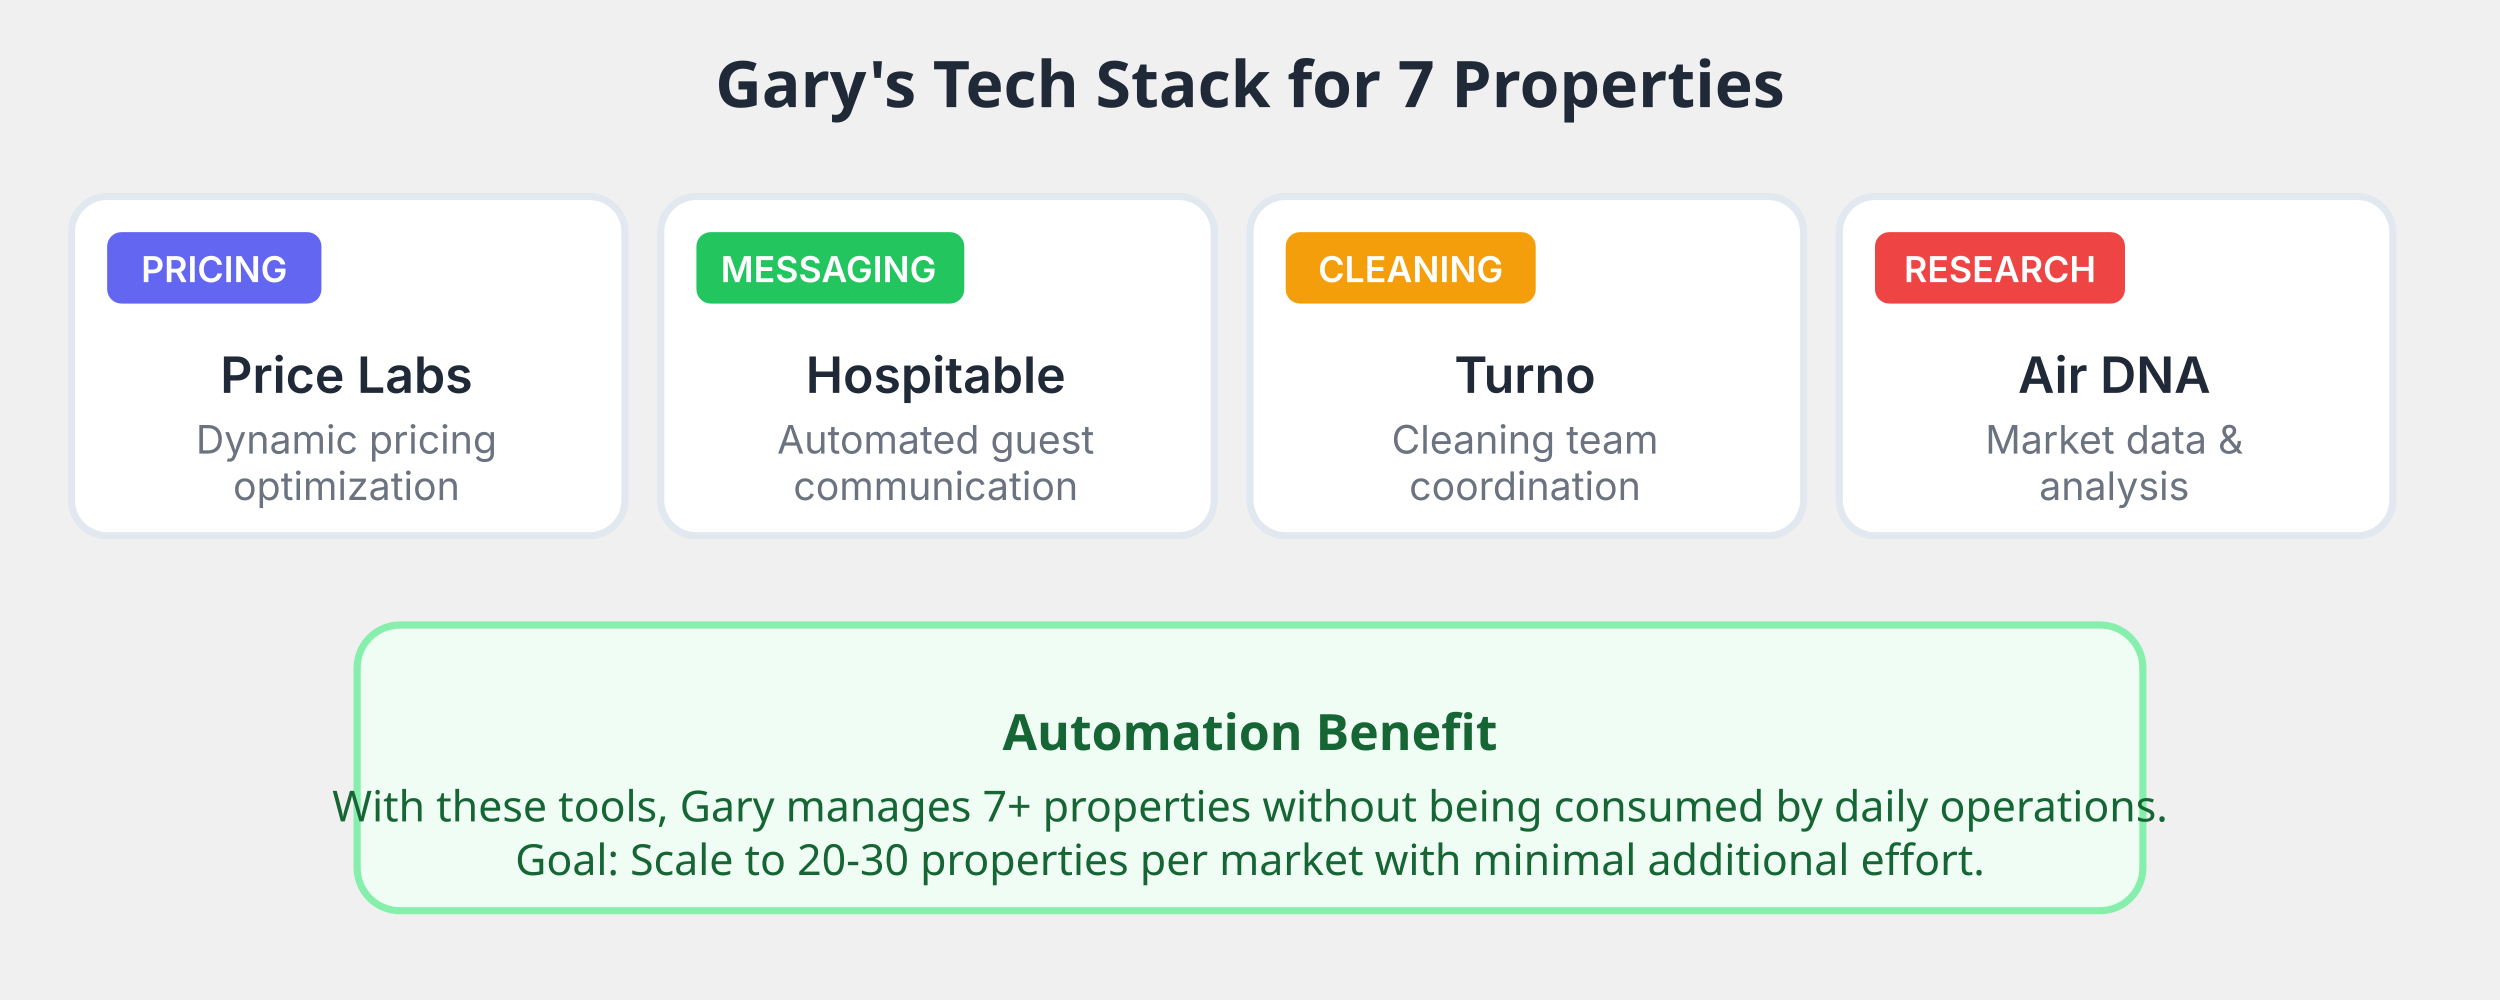
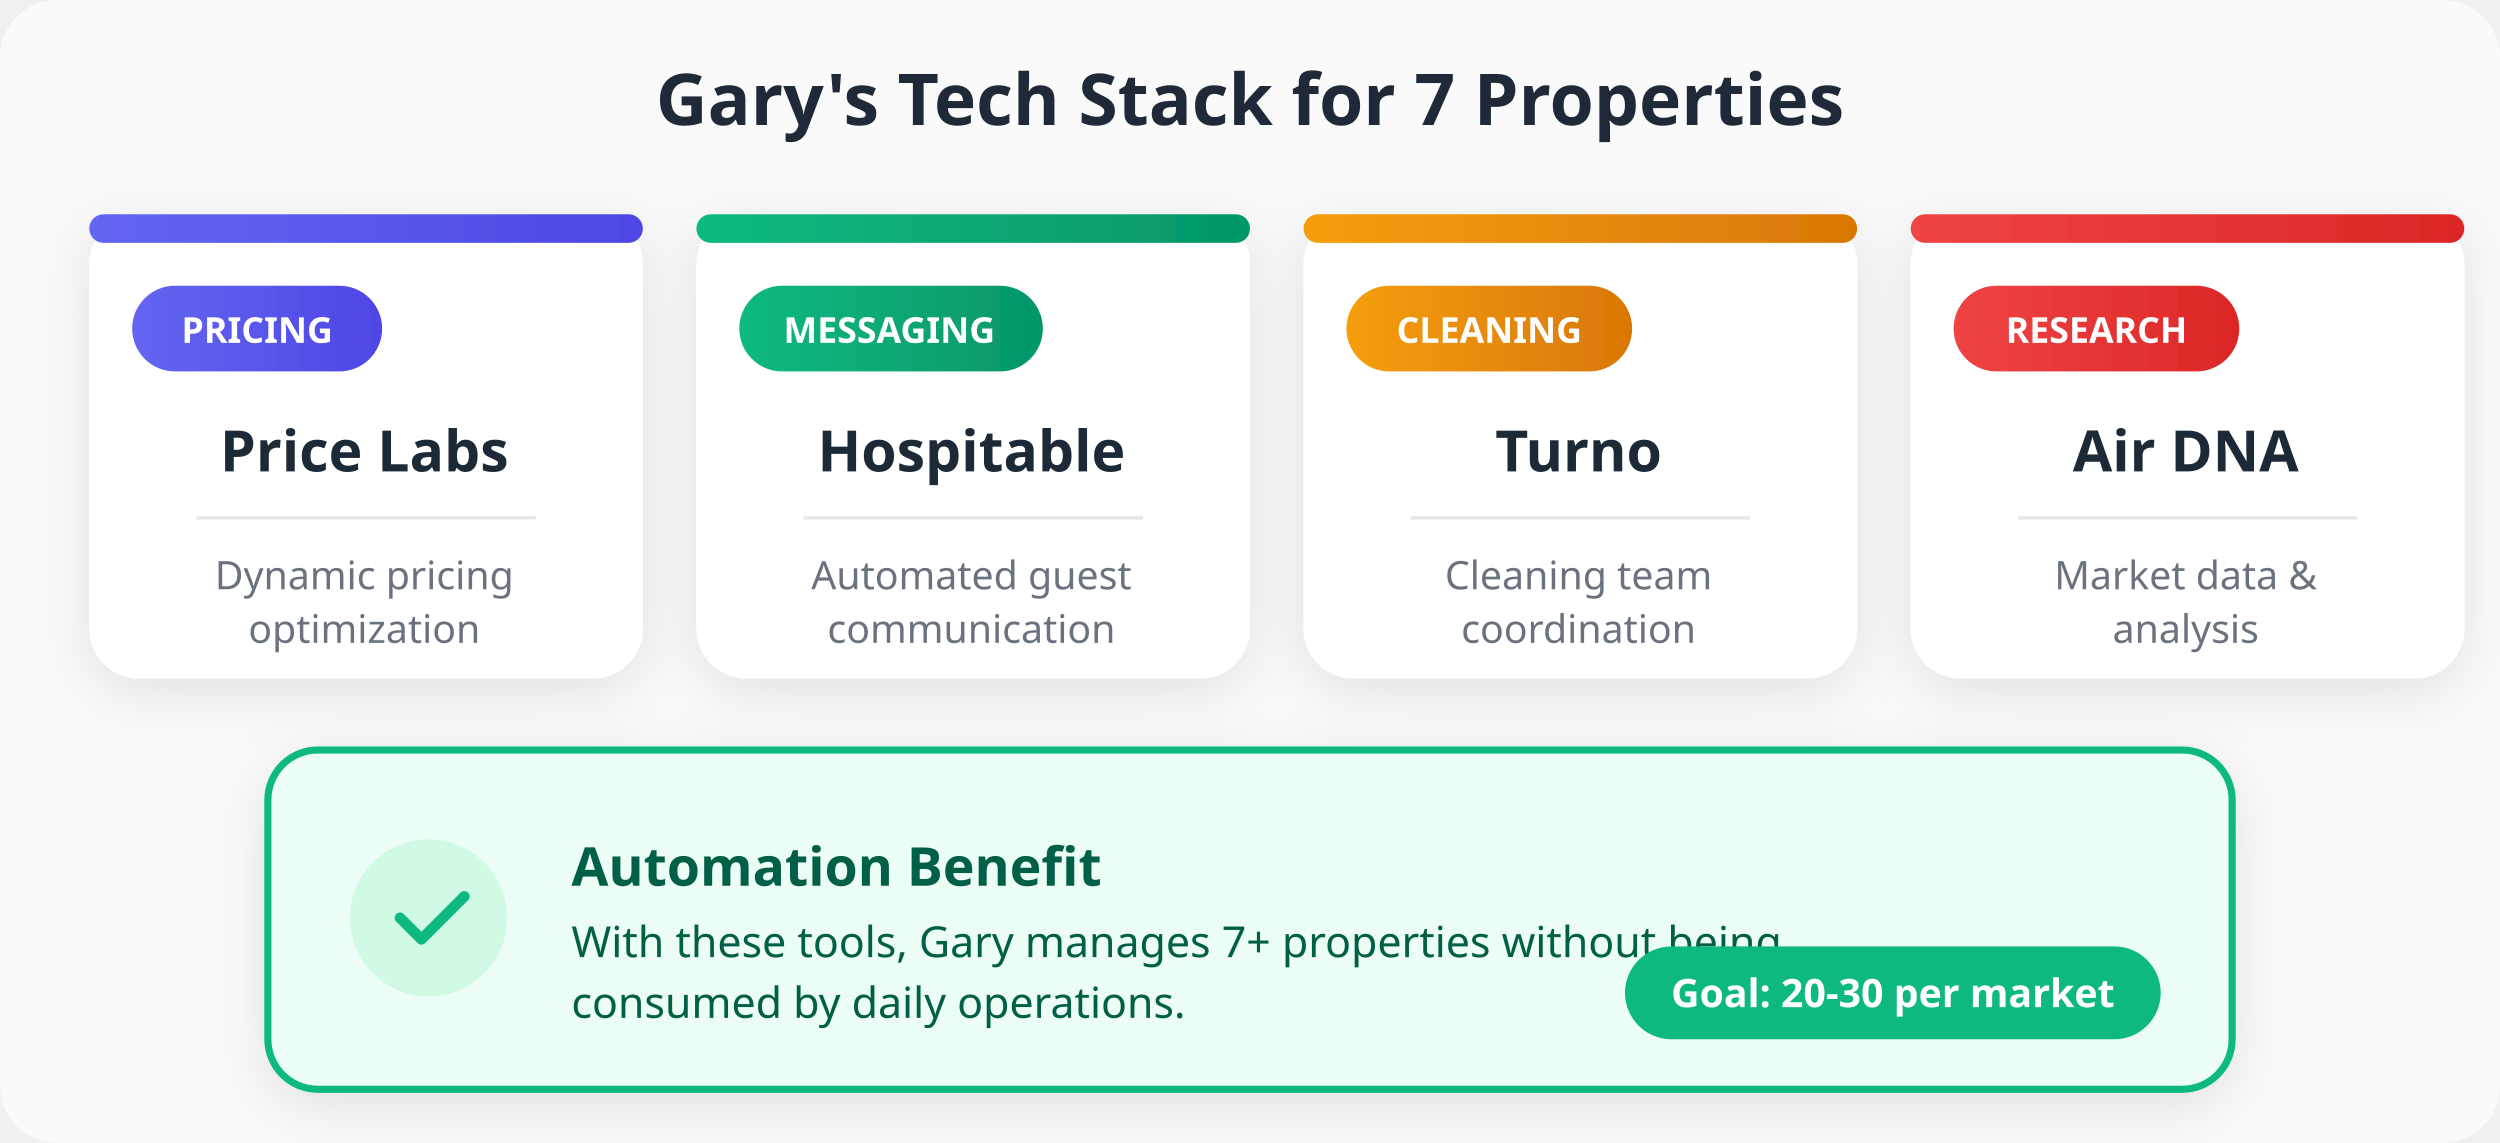
- <svg xmlns="http://www.w3.org/2000/svg" viewBox="0 0 700 280">
-   <style>
-     .tool-card { fill: white; stroke: #e2e8f0; stroke-width: 2; }
-     .tool-name { font-family: system-ui, -apple-system, sans-serif; font-size: 14px; font-weight: 600; fill: #1f2937; }
-     .tool-purpose { font-family: system-ui, -apple-system, sans-serif; font-size: 11px; fill: #6b7280; }
-     .category-label { font-family: system-ui, -apple-system, sans-serif; font-size: 10px; font-weight: 600; fill: white; }
-     .category-bg { rx: 4; }
-   </style>
-   <text x="350" y="30" text-anchor="middle" font-family="system-ui" font-size="18" font-weight="bold" fill="#1f2937">Gary's Tech Stack for 7 Properties</text>
-   <g transform="translate(20, 55)">
-     <rect width="155" height="95" rx="10" class="tool-card" />
-     <rect x="10" y="10" width="60" height="20" fill="#6366f1" class="category-bg" />
-     <text x="40" y="24" text-anchor="middle" class="category-label">PRICING</text>
-     <text x="77" y="55" text-anchor="middle" class="tool-name">Price Labs</text>
-     <text x="77" y="72" text-anchor="middle" class="tool-purpose">Dynamic pricing</text>
-     <text x="77" y="85" text-anchor="middle" class="tool-purpose">optimization</text>
+ <svg xmlns="http://www.w3.org/2000/svg" viewBox="0 0 700 320">
+   <defs>
+     <filter id="shadow" x="-20%" y="-20%" width="140%" height="140%">
+       <feDropShadow dx="0" dy="4" stdDeviation="8" flood-color="#000" flood-opacity="0.1" />
+     </filter>
+     <linearGradient id="pricingGrad" x1="0%" y1="0%" x2="100%" y2="0%">
+       <stop offset="0%" style="stop-color:#6366f1" />
+       <stop offset="100%" style="stop-color:#4f46e5" />
+     </linearGradient>
+     <linearGradient id="messagingGrad" x1="0%" y1="0%" x2="100%" y2="0%">
+       <stop offset="0%" style="stop-color:#10b981" />
+       <stop offset="100%" style="stop-color:#059669" />
+     </linearGradient>
+     <linearGradient id="cleaningGrad" x1="0%" y1="0%" x2="100%" y2="0%">
+       <stop offset="0%" style="stop-color:#f59e0b" />
+       <stop offset="100%" style="stop-color:#d97706" />
+     </linearGradient>
+     <linearGradient id="researchGrad" x1="0%" y1="0%" x2="100%" y2="0%">
+       <stop offset="0%" style="stop-color:#ef4444" />
+       <stop offset="100%" style="stop-color:#dc2626" />
+     </linearGradient>
+   </defs>
+   <rect width="700" height="320" fill="#fafafa" rx="16" />
+   <text x="350" y="35" text-anchor="middle" font-family="system-ui" font-size="20" font-weight="bold" fill="#1f2937">Gary's Tech Stack for 7 Properties</text>
+   <g transform="translate(25, 60)" filter="url(#shadow)">
+     <rect width="155" height="130" rx="14" fill="white" />
+     <rect width="155" height="8" rx="4" fill="url(#pricingGrad)" />
+     <rect x="12" y="20" width="70" height="24" rx="12" fill="url(#pricingGrad)" />
+     <text x="47" y="36" text-anchor="middle" font-family="system-ui" font-size="10" font-weight="700" fill="white">PRICING</text>
+     <text x="77" y="72" text-anchor="middle" font-family="system-ui" font-size="16" font-weight="bold" fill="#1f2937">Price Labs</text>
+     <line x1="30" y1="85" x2="125" y2="85" stroke="#e5e7eb" stroke-width="1" />
+     <text x="77" y="105" text-anchor="middle" font-family="system-ui" font-size="11" fill="#6b7280">Dynamic pricing</text>
+     <text x="77" y="120" text-anchor="middle" font-family="system-ui" font-size="11" fill="#6b7280">optimization</text>
  </g>
-   <g transform="translate(185, 55)">
-     <rect width="155" height="95" rx="10" class="tool-card" />
-     <rect x="10" y="10" width="75" height="20" fill="#22c55e" class="category-bg" />
-     <text x="47" y="24" text-anchor="middle" class="category-label">MESSAGING</text>
-     <text x="77" y="55" text-anchor="middle" class="tool-name">Hospitable</text>
-     <text x="77" y="72" text-anchor="middle" class="tool-purpose">Automated guest</text>
-     <text x="77" y="85" text-anchor="middle" class="tool-purpose">communication</text>
+   <g transform="translate(195, 60)" filter="url(#shadow)">
+     <rect width="155" height="130" rx="14" fill="white" />
+     <rect width="155" height="8" rx="4" fill="url(#messagingGrad)" />
+     <rect x="12" y="20" width="85" height="24" rx="12" fill="url(#messagingGrad)" />
+     <text x="54" y="36" text-anchor="middle" font-family="system-ui" font-size="10" font-weight="700" fill="white">MESSAGING</text>
+     <text x="77" y="72" text-anchor="middle" font-family="system-ui" font-size="16" font-weight="bold" fill="#1f2937">Hospitable</text>
+     <line x1="30" y1="85" x2="125" y2="85" stroke="#e5e7eb" stroke-width="1" />
+     <text x="77" y="105" text-anchor="middle" font-family="system-ui" font-size="11" fill="#6b7280">Automated guest</text>
+     <text x="77" y="120" text-anchor="middle" font-family="system-ui" font-size="11" fill="#6b7280">communication</text>
  </g>
-   <g transform="translate(350, 55)">
-     <rect width="155" height="95" rx="10" class="tool-card" />
-     <rect x="10" y="10" width="70" height="20" fill="#f59e0b" class="category-bg" />
-     <text x="45" y="24" text-anchor="middle" class="category-label">CLEANING</text>
-     <text x="77" y="55" text-anchor="middle" class="tool-name">Turno</text>
-     <text x="77" y="72" text-anchor="middle" class="tool-purpose">Cleaning team</text>
-     <text x="77" y="85" text-anchor="middle" class="tool-purpose">coordination</text>
+   <g transform="translate(365, 60)" filter="url(#shadow)">
+     <rect width="155" height="130" rx="14" fill="white" />
+     <rect width="155" height="8" rx="4" fill="url(#cleaningGrad)" />
+     <rect x="12" y="20" width="80" height="24" rx="12" fill="url(#cleaningGrad)" />
+     <text x="52" y="36" text-anchor="middle" font-family="system-ui" font-size="10" font-weight="700" fill="white">CLEANING</text>
+     <text x="77" y="72" text-anchor="middle" font-family="system-ui" font-size="16" font-weight="bold" fill="#1f2937">Turno</text>
+     <line x1="30" y1="85" x2="125" y2="85" stroke="#e5e7eb" stroke-width="1" />
+     <text x="77" y="105" text-anchor="middle" font-family="system-ui" font-size="11" fill="#6b7280">Cleaning team</text>
+     <text x="77" y="120" text-anchor="middle" font-family="system-ui" font-size="11" fill="#6b7280">coordination</text>
  </g>
-   <g transform="translate(515, 55)">
-     <rect width="155" height="95" rx="10" class="tool-card" />
-     <rect x="10" y="10" width="70" height="20" fill="#ef4444" class="category-bg" />
-     <text x="45" y="24" text-anchor="middle" class="category-label">RESEARCH</text>
-     <text x="77" y="55" text-anchor="middle" class="tool-name">Air DNA</text>
-     <text x="77" y="72" text-anchor="middle" class="tool-purpose">Market data &amp;</text>
-     <text x="77" y="85" text-anchor="middle" class="tool-purpose">analysis</text>
+   <g transform="translate(535, 60)" filter="url(#shadow)">
+     <rect width="155" height="130" rx="14" fill="white" />
+     <rect width="155" height="8" rx="4" fill="url(#researchGrad)" />
+     <rect x="12" y="20" width="80" height="24" rx="12" fill="url(#researchGrad)" />
+     <text x="52" y="36" text-anchor="middle" font-family="system-ui" font-size="10" font-weight="700" fill="white">RESEARCH</text>
+     <text x="77" y="72" text-anchor="middle" font-family="system-ui" font-size="16" font-weight="bold" fill="#1f2937">Air DNA</text>
+     <line x1="30" y1="85" x2="125" y2="85" stroke="#e5e7eb" stroke-width="1" />
+     <text x="77" y="105" text-anchor="middle" font-family="system-ui" font-size="11" fill="#6b7280">Market data &amp;</text>
+     <text x="77" y="120" text-anchor="middle" font-family="system-ui" font-size="11" fill="#6b7280">analysis</text>
  </g>
-   <g transform="translate(100, 175)">
-     <rect width="500" height="80" rx="12" fill="#f0fdf4" stroke="#86efac" stroke-width="2" />
-     <text x="250" y="35" text-anchor="middle" font-family="system-ui" font-size="14" font-weight="600" fill="#166534">Automation Benefit</text>
-     <text x="250" y="55" text-anchor="middle" font-family="system-ui" font-size="12" fill="#166534">With these tools, Gary manages 7+ properties without being consumed by daily operations.</text>
-     <text x="250" y="70" text-anchor="middle" font-family="system-ui" font-size="12" fill="#166534">Goal: Scale to 20-30 properties per market with minimal additional effort.</text>
+   <g transform="translate(75, 210)" filter="url(#shadow)">
+     <rect width="550" height="95" rx="14" fill="#ecfdf5" stroke="#10b981" stroke-width="2" />
+     <circle cx="45" cy="47" r="22" fill="#d1fae5" />
+     <path d="M37 47 L43 53 L55 41" stroke="#10b981" stroke-width="3" fill="none" stroke-linecap="round" stroke-linejoin="round" />
+     <text x="85" y="38" font-family="system-ui" font-size="15" font-weight="bold" fill="#065f46">Automation Benefit</text>
+     <text x="85" y="58" font-family="system-ui" font-size="12" fill="#065f46">With these tools, Gary manages 7+ properties without being</text>
+     <text x="85" y="75" font-family="system-ui" font-size="12" fill="#065f46">consumed by daily operations.</text>
+     <rect x="380" y="55" width="150" height="26" rx="13" fill="#10b981" />
+     <text x="455" y="72" text-anchor="middle" font-family="system-ui" font-size="11" font-weight="700" fill="white">Goal: 20-30 per market</text>
  </g>
</svg>
